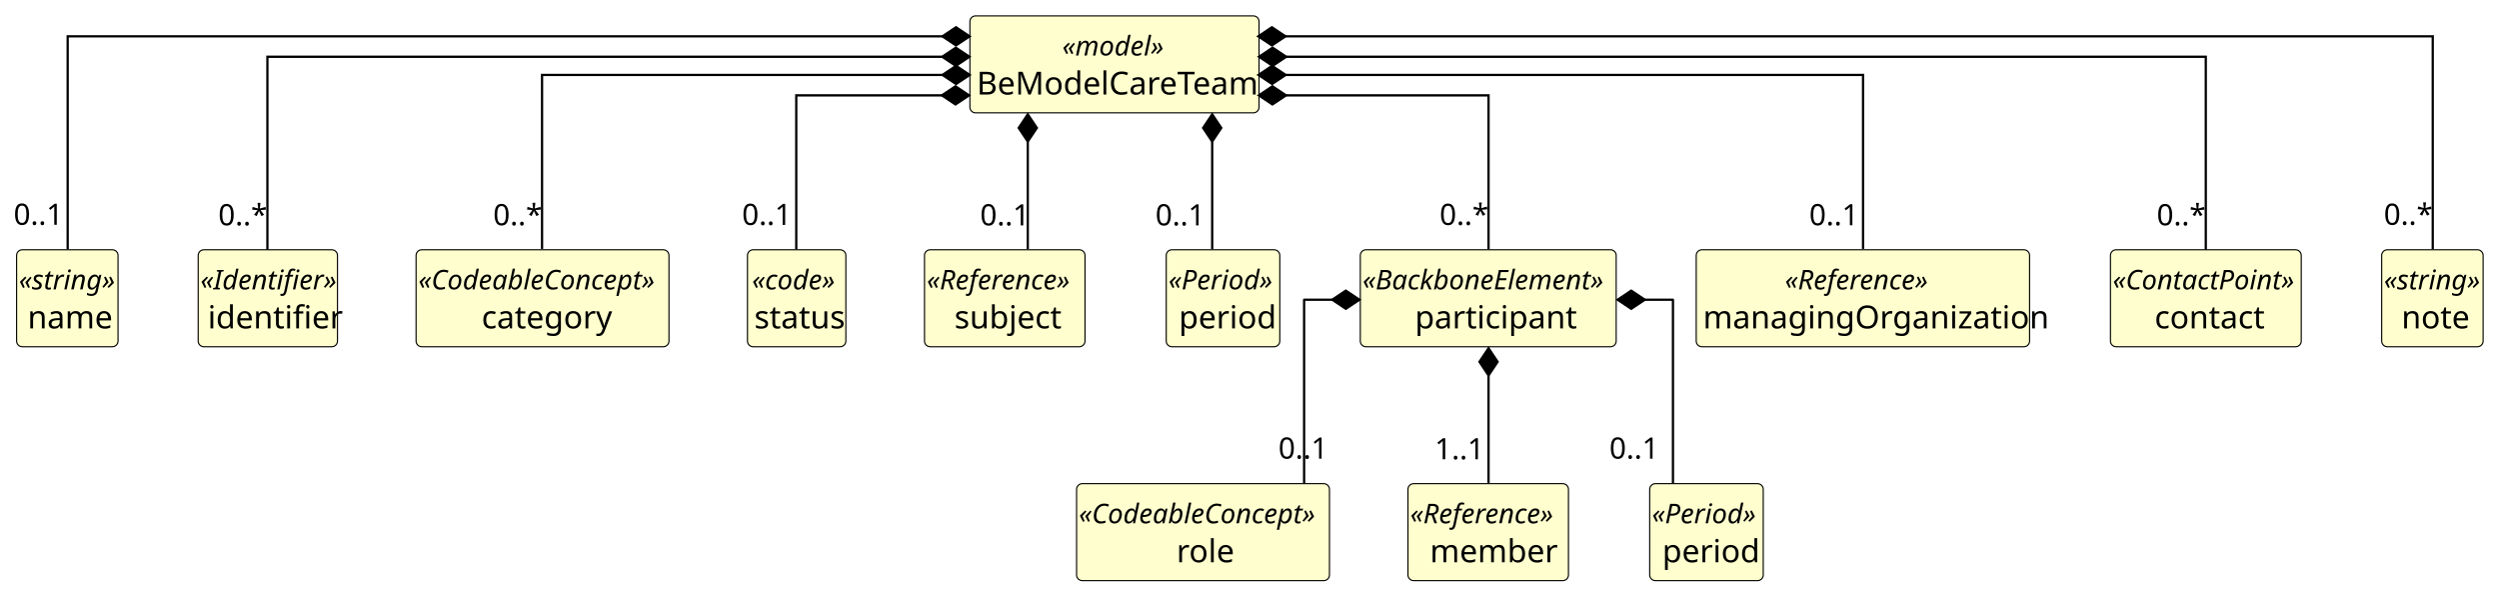
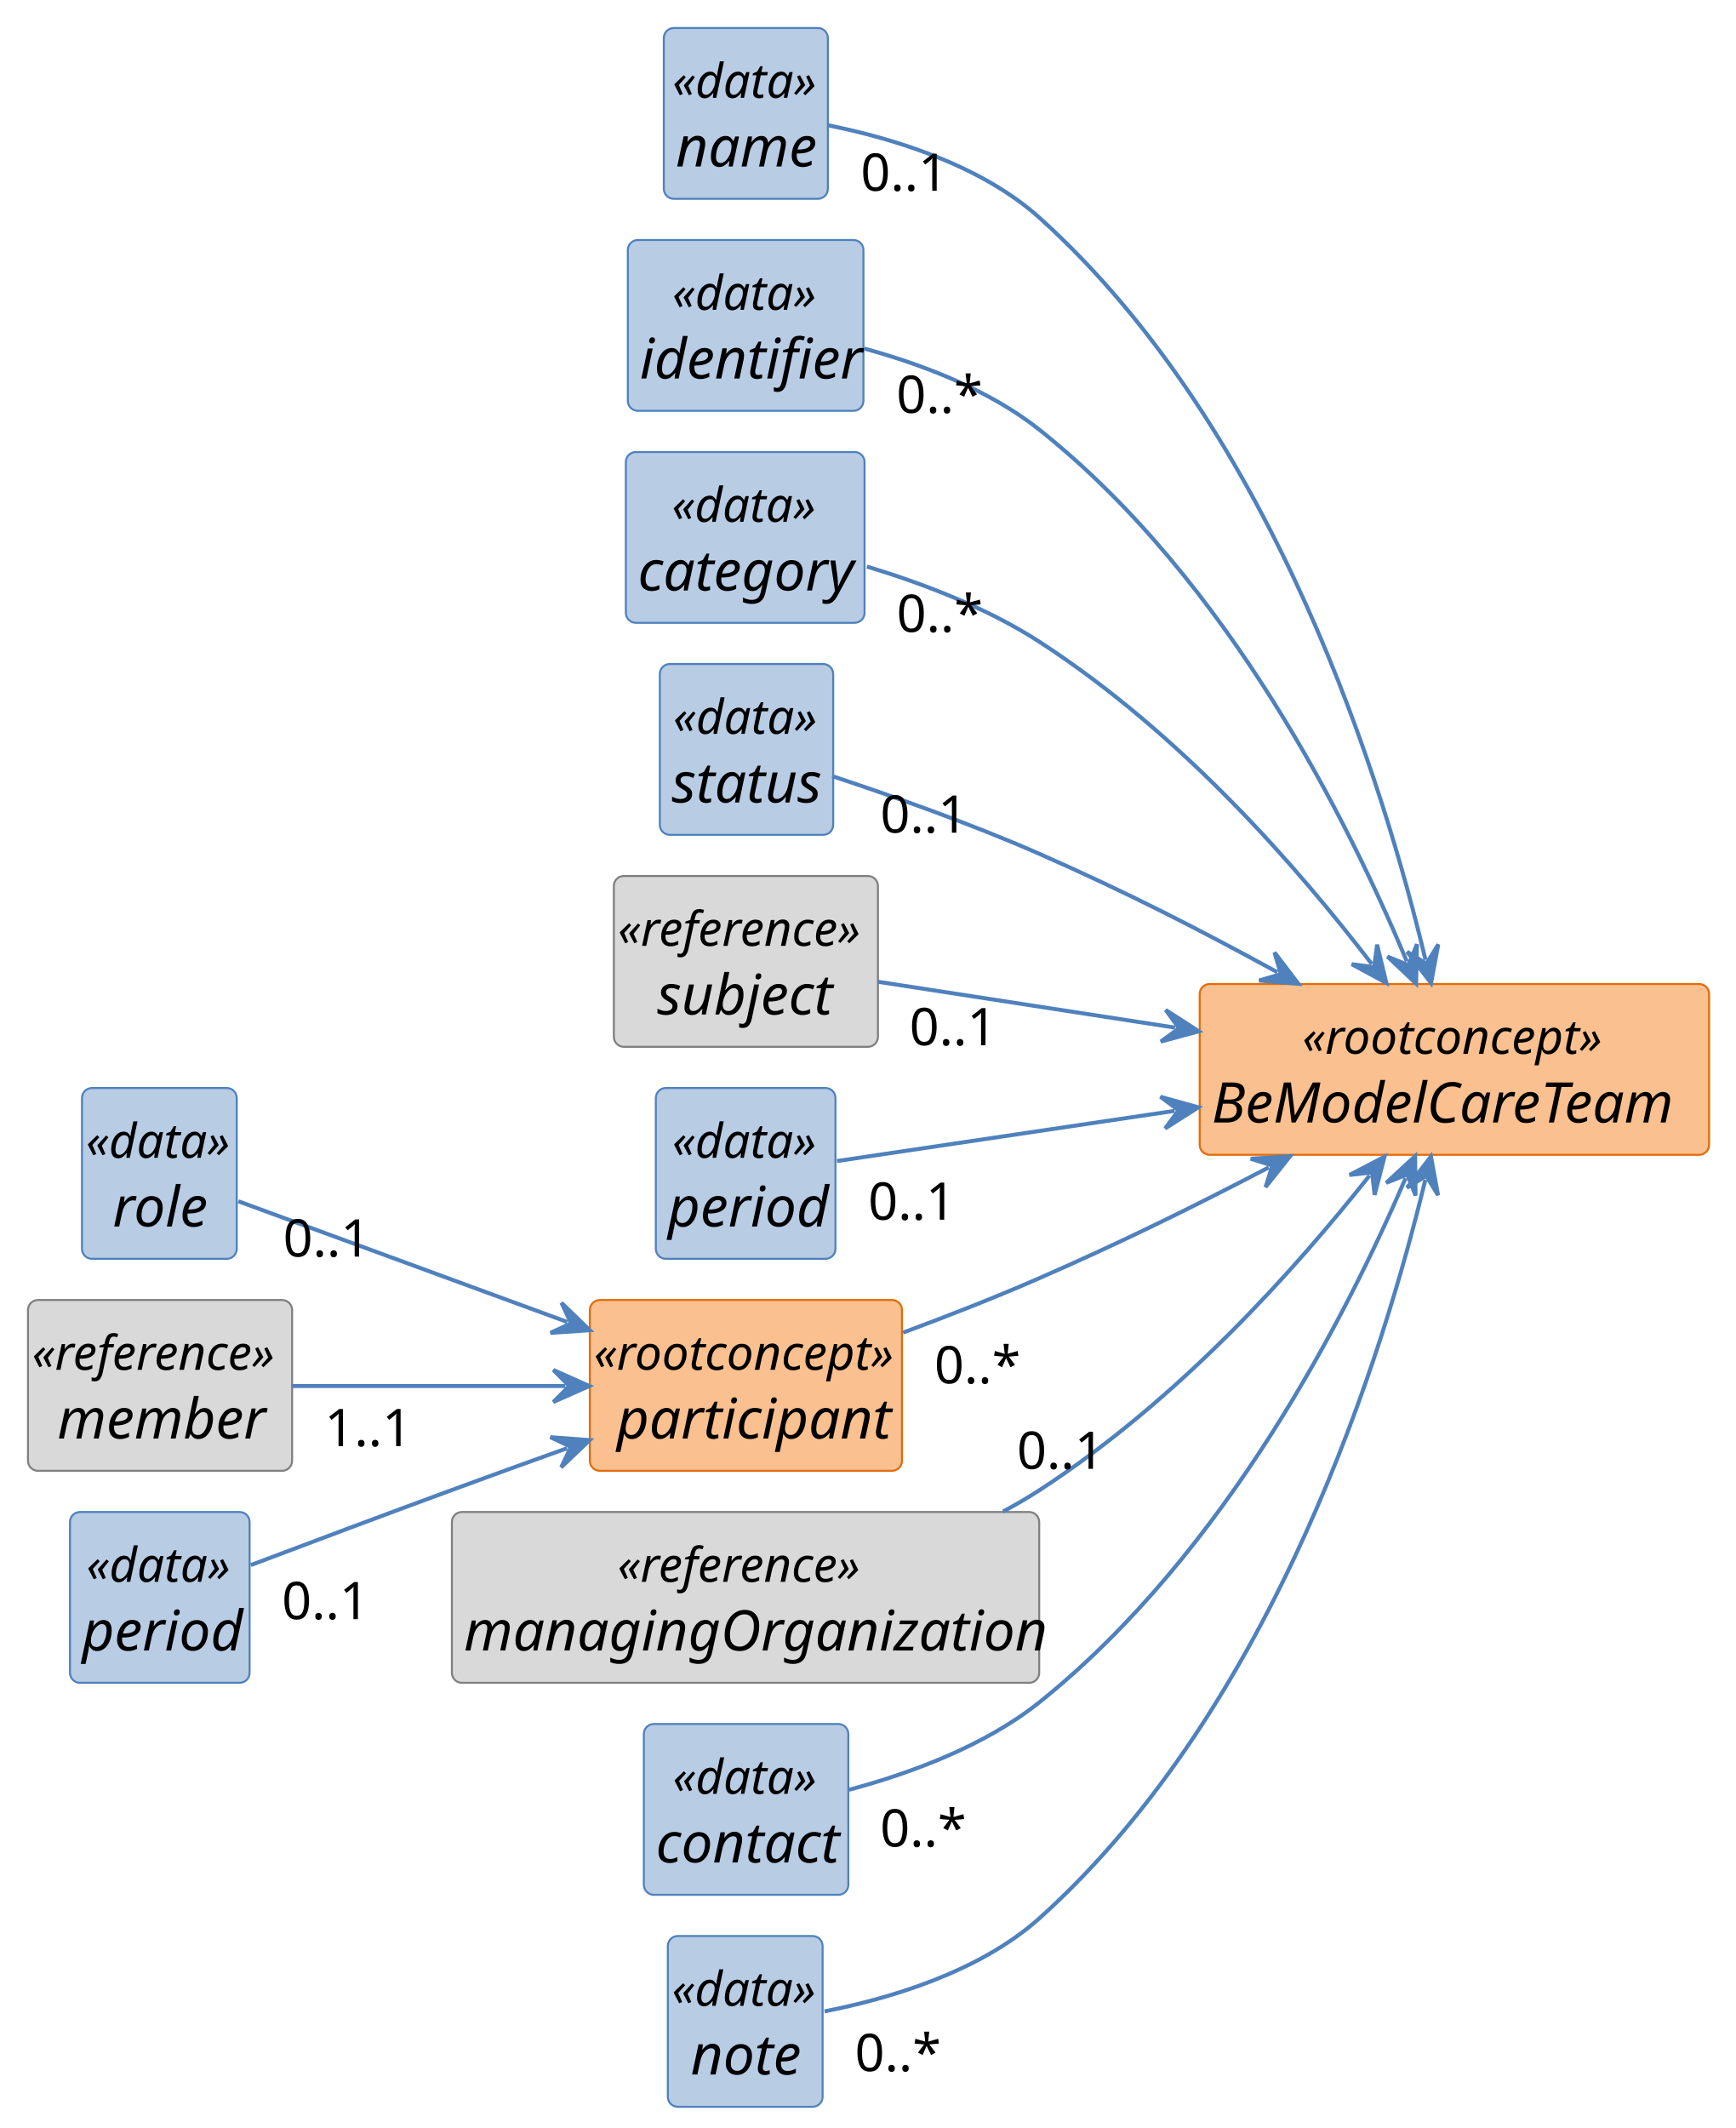
- <svg xmlns="http://www.w3.org/2000/svg" contentStyleType="text/css" data-diagram-type="CLASS" height="261px" preserveAspectRatio="none" style="width:1101px;height:261px;background:#FFFFFF;" version="1.1" viewBox="0 0 1101 261" width="1101px" zoomAndPan="magnify">
+ <svg xmlns="http://www.w3.org/2000/svg" contentStyleType="text/css" data-diagram-type="CLASS" height="532px" preserveAspectRatio="none" style="width:434px;height:532px;background:#FFFFFF;" version="1.1" viewBox="0 0 434 532" width="434px" zoomAndPan="magnify">
  <defs />
  <g>
-     <g class="entity" data-entity="BeModelCareTeam" data-source-line="14" data-uid="ent0002" id="entity_BeModelCareTeam">
-       <rect fill="#FEFECE" height="42.703" rx="2.5" ry="2.5" style="stroke:#000000;stroke-width:0.5;" width="127.386" x="427.314" y="7" />
-       <text fill="#000000" font-family="sans-serif" font-size="12" font-style="italic" lengthAdjust="spacing" textLength="46.031" x="467.991" y="24.457">«model»</text>
-       <text fill="#000000" font-family="sans-serif" font-size="14" lengthAdjust="spacing" textLength="121.386" x="430.314" y="41.627">BeModelCareTeam</text>
+     <g class="entity" data-entity="BeModelCareTeam" data-source-line="21" data-uid="ent0002" id="entity_BeModelCareTeam">
+       <rect fill="#FAC08F" height="42.703" rx="2.5" ry="2.5" style="stroke:#E36C0A;stroke-width:0.5;" width="127.386" x="300" y="246" />
+       <text fill="#000000" font-family="sans-serif" font-size="12" font-style="italic" lengthAdjust="spacing" textLength="76.055" x="325.666" y="263.457">«rootconcept»</text>
+       <text fill="#000000" font-family="sans-serif" font-size="14" font-style="italic" lengthAdjust="spacing" textLength="121.386" x="303" y="280.627">BeModelCareTeam</text>
    </g>
-     <g class="entity" data-entity="BeModelCareTeam_name" data-source-line="17" data-uid="ent0003" id="entity_BeModelCareTeam_name">
-       <rect fill="#FEFECE" height="42.703" rx="2.5" ry="2.5" style="stroke:#000000;stroke-width:0.5;" width="44.691" x="7.314" y="110" />
-       <text fill="#000000" font-family="sans-serif" font-size="12" font-style="italic" lengthAdjust="spacing" textLength="42.691" x="8.314" y="127.457">«string»</text>
-       <text fill="#000000" font-family="sans-serif" font-size="14" lengthAdjust="spacing" textLength="35.02" x="12.149" y="144.627">name</text>
+     <g class="entity" data-entity="BeModelCareTeam_name" data-source-line="24" data-uid="ent0003" id="entity_BeModelCareTeam_name">
+       <rect fill="#B8CCE4" height="42.703" rx="2.5" ry="2.5" style="stroke:#4F81BD;stroke-width:0.5;" width="41.02" x="166" y="7" />
+       <text fill="#000000" font-family="sans-serif" font-size="12" font-style="italic" lengthAdjust="spacing" textLength="36.703" x="168.159" y="24.457">«data»</text>
+       <text fill="#000000" font-family="sans-serif" font-size="14" font-style="italic" lengthAdjust="spacing" textLength="35.02" x="169" y="41.627">name</text>
    </g>
-     <g class="entity" data-entity="BeModelCareTeam_identifier" data-source-line="20" data-uid="ent0004" id="entity_BeModelCareTeam_identifier">
-       <rect fill="#FEFECE" height="42.703" rx="2.5" ry="2.5" style="stroke:#000000;stroke-width:0.5;" width="61.373" x="87.314" y="110" />
-       <text fill="#000000" font-family="sans-serif" font-size="12" font-style="italic" lengthAdjust="spacing" textLength="59.373" x="88.314" y="127.457">«Identifier»</text>
-       <text fill="#000000" font-family="sans-serif" font-size="14" lengthAdjust="spacing" textLength="52.917" x="91.542" y="144.627">identifier</text>
+     <g class="entity" data-entity="BeModelCareTeam_identifier" data-source-line="27" data-uid="ent0004" id="entity_BeModelCareTeam_identifier">
+       <rect fill="#B8CCE4" height="42.703" rx="2.5" ry="2.5" style="stroke:#4F81BD;stroke-width:0.5;" width="58.917" x="157" y="60" />
+       <text fill="#000000" font-family="sans-serif" font-size="12" font-style="italic" lengthAdjust="spacing" textLength="36.703" x="168.107" y="77.457">«data»</text>
+       <text fill="#000000" font-family="sans-serif" font-size="14" font-style="italic" lengthAdjust="spacing" textLength="52.917" x="160" y="94.627">identifier</text>
    </g>
-     <g class="entity" data-entity="BeModelCareTeam_category" data-source-line="23" data-uid="ent0005" id="entity_BeModelCareTeam_category">
-       <rect fill="#FEFECE" height="42.703" rx="2.5" ry="2.5" style="stroke:#000000;stroke-width:0.5;" width="111.418" x="183.314" y="110" />
-       <text fill="#000000" font-family="sans-serif" font-size="12" font-style="italic" lengthAdjust="spacing" textLength="109.418" x="184.314" y="127.457">«CodeableConcept»</text>
-       <text fill="#000000" font-family="sans-serif" font-size="14" lengthAdjust="spacing" textLength="53.696" x="212.174" y="144.627">category</text>
+     <g class="entity" data-entity="BeModelCareTeam_category" data-source-line="30" data-uid="ent0005" id="entity_BeModelCareTeam_category">
+       <rect fill="#B8CCE4" height="42.703" rx="2.5" ry="2.5" style="stroke:#4F81BD;stroke-width:0.5;" width="59.696" x="156.5" y="113" />
+       <text fill="#000000" font-family="sans-serif" font-size="12" font-style="italic" lengthAdjust="spacing" textLength="36.703" x="167.997" y="130.457">«data»</text>
+       <text fill="#000000" font-family="sans-serif" font-size="14" font-style="italic" lengthAdjust="spacing" textLength="53.696" x="159.5" y="147.627">category</text>
    </g>
-     <g class="entity" data-entity="BeModelCareTeam_status" data-source-line="26" data-uid="ent0006" id="entity_BeModelCareTeam_status">
-       <rect fill="#FEFECE" height="42.703" rx="2.5" ry="2.5" style="stroke:#000000;stroke-width:0.5;" width="43.352" x="329.314" y="110" />
-       <text fill="#000000" font-family="sans-serif" font-size="12" font-style="italic" lengthAdjust="spacing" textLength="39.369" x="331.305" y="127.457">«code»</text>
-       <text fill="#000000" font-family="sans-serif" font-size="14" lengthAdjust="spacing" textLength="37.352" x="332.314" y="144.627">status</text>
+     <g class="entity" data-entity="BeModelCareTeam_status" data-source-line="33" data-uid="ent0006" id="entity_BeModelCareTeam_status">
+       <rect fill="#B8CCE4" height="42.703" rx="2.5" ry="2.5" style="stroke:#4F81BD;stroke-width:0.5;" width="43.352" x="165" y="166" />
+       <text fill="#000000" font-family="sans-serif" font-size="12" font-style="italic" lengthAdjust="spacing" textLength="36.703" x="168.324" y="183.457">«data»</text>
+       <text fill="#000000" font-family="sans-serif" font-size="14" font-style="italic" lengthAdjust="spacing" textLength="37.352" x="168" y="200.627">status</text>
    </g>
-     <g class="entity" data-entity="BeModelCareTeam_subject" data-source-line="29" data-uid="ent0007" id="entity_BeModelCareTeam_subject">
-       <rect fill="#FEFECE" height="42.703" rx="2.5" ry="2.5" style="stroke:#000000;stroke-width:0.5;" width="70.713" x="407.314" y="110" />
-       <text fill="#000000" font-family="sans-serif" font-size="12" font-style="italic" lengthAdjust="spacing" textLength="68.713" x="408.314" y="127.457">«Reference»</text>
-       <text fill="#000000" font-family="sans-serif" font-size="14" lengthAdjust="spacing" textLength="44.358" x="420.491" y="144.627">subject</text>
+     <g class="entity" data-entity="BeModelCareTeam_subject" data-source-line="36" data-uid="ent0007" id="entity_BeModelCareTeam_subject">
+       <rect fill="#D9D9D9" height="42.703" rx="2.5" ry="2.5" style="stroke:#808080;stroke-width:0.5;" width="66.043" x="153.5" y="219" />
+       <text fill="#000000" font-family="sans-serif" font-size="12" font-style="italic" lengthAdjust="spacing" textLength="64.043" x="154.5" y="236.457">«reference»</text>
+       <text fill="#000000" font-family="sans-serif" font-size="14" font-style="italic" lengthAdjust="spacing" textLength="44.358" x="164.342" y="253.627">subject</text>
    </g>
-     <g class="entity" data-entity="BeModelCareTeam_period" data-source-line="32" data-uid="ent0008" id="entity_BeModelCareTeam_period">
-       <rect fill="#FEFECE" height="42.703" rx="2.5" ry="2.5" style="stroke:#000000;stroke-width:0.5;" width="50.035" x="513.814" y="110" />
-       <text fill="#000000" font-family="sans-serif" font-size="12" font-style="italic" lengthAdjust="spacing" textLength="48.035" x="514.814" y="127.457">«Period»</text>
-       <text fill="#000000" font-family="sans-serif" font-size="14" lengthAdjust="spacing" textLength="38.917" x="519.373" y="144.627">period</text>
+     <g class="entity" data-entity="BeModelCareTeam_period" data-source-line="39" data-uid="ent0008" id="entity_BeModelCareTeam_period">
+       <rect fill="#B8CCE4" height="42.703" rx="2.5" ry="2.5" style="stroke:#4F81BD;stroke-width:0.5;" width="44.917" x="164" y="272" />
+       <text fill="#000000" font-family="sans-serif" font-size="12" font-style="italic" lengthAdjust="spacing" textLength="36.703" x="168.107" y="289.457">«data»</text>
+       <text fill="#000000" font-family="sans-serif" font-size="14" font-style="italic" lengthAdjust="spacing" textLength="38.917" x="167" y="306.627">period</text>
    </g>
-     <g class="entity" data-entity="BeModelCareTeam_participant" data-source-line="35" data-uid="ent0009" id="entity_BeModelCareTeam_participant">
-       <rect fill="#FEFECE" height="42.703" rx="2.5" ry="2.5" style="stroke:#000000;stroke-width:0.5;" width="112.742" x="599.314" y="110" />
-       <text fill="#000000" font-family="sans-serif" font-size="12" font-style="italic" lengthAdjust="spacing" textLength="110.742" x="600.314" y="127.457">«BackboneElement»</text>
-       <text fill="#000000" font-family="sans-serif" font-size="14" lengthAdjust="spacing" textLength="64.593" x="623.388" y="144.627">participant</text>
+     <g class="entity" data-entity="BeModelCareTeam_participant" data-source-line="42" data-uid="ent0009" id="entity_BeModelCareTeam_participant">
+       <rect fill="#FAC08F" height="42.703" rx="2.5" ry="2.5" style="stroke:#E36C0A;stroke-width:0.5;" width="78.055" x="147.5" y="325" />
+       <text fill="#000000" font-family="sans-serif" font-size="12" font-style="italic" lengthAdjust="spacing" textLength="76.055" x="148.5" y="342.457">«rootconcept»</text>
+       <text fill="#000000" font-family="sans-serif" font-size="14" font-style="italic" lengthAdjust="spacing" textLength="64.593" x="154.231" y="359.627">participant</text>
    </g>
-     <g class="entity" data-entity="BeModelCareTeam_participant_role" data-source-line="38" data-uid="ent0010" id="entity_BeModelCareTeam_participant_role">
-       <rect fill="#FEFECE" height="42.703" rx="2.5" ry="2.5" style="stroke:#000000;stroke-width:0.5;" width="111.418" x="474.314" y="213" />
-       <text fill="#000000" font-family="sans-serif" font-size="12" font-style="italic" lengthAdjust="spacing" textLength="109.418" x="475.314" y="230.457">«CodeableConcept»</text>
-       <text fill="#000000" font-family="sans-serif" font-size="14" lengthAdjust="spacing" textLength="23.345" x="518.35" y="247.627">role</text>
+     <g class="entity" data-entity="BeModelCareTeam_participant_role" data-source-line="45" data-uid="ent0010" id="entity_BeModelCareTeam_participant_role">
+       <rect fill="#B8CCE4" height="42.703" rx="2.5" ry="2.5" style="stroke:#4F81BD;stroke-width:0.5;" width="38.703" x="20.5" y="272" />
+       <text fill="#000000" font-family="sans-serif" font-size="12" font-style="italic" lengthAdjust="spacing" textLength="36.703" x="21.5" y="289.457">«data»</text>
+       <text fill="#000000" font-family="sans-serif" font-size="14" font-style="italic" lengthAdjust="spacing" textLength="23.345" x="28.179" y="306.627">role</text>
    </g>
-     <g class="entity" data-entity="BeModelCareTeam_participant_member" data-source-line="41" data-uid="ent0011" id="entity_BeModelCareTeam_participant_member">
-       <rect fill="#FEFECE" height="42.703" rx="2.5" ry="2.5" style="stroke:#000000;stroke-width:0.5;" width="70.713" x="620.314" y="213" />
-       <text fill="#000000" font-family="sans-serif" font-size="12" font-style="italic" lengthAdjust="spacing" textLength="68.713" x="621.314" y="230.457">«Reference»</text>
-       <text fill="#000000" font-family="sans-serif" font-size="14" lengthAdjust="spacing" textLength="51.345" x="629.998" y="247.627">member</text>
+     <g class="entity" data-entity="BeModelCareTeam_participant_member" data-source-line="48" data-uid="ent0011" id="entity_BeModelCareTeam_participant_member">
+       <rect fill="#D9D9D9" height="42.703" rx="2.5" ry="2.5" style="stroke:#808080;stroke-width:0.5;" width="66.043" x="7" y="325" />
+       <text fill="#000000" font-family="sans-serif" font-size="12" font-style="italic" lengthAdjust="spacing" textLength="64.043" x="8" y="342.457">«reference»</text>
+       <text fill="#000000" font-family="sans-serif" font-size="14" font-style="italic" lengthAdjust="spacing" textLength="51.345" x="14.349" y="359.627">member</text>
    </g>
-     <g class="entity" data-entity="BeModelCareTeam_participant_period" data-source-line="44" data-uid="ent0012" id="entity_BeModelCareTeam_participant_period">
-       <rect fill="#FEFECE" height="42.703" rx="2.5" ry="2.5" style="stroke:#000000;stroke-width:0.5;" width="50.035" x="726.814" y="213" />
-       <text fill="#000000" font-family="sans-serif" font-size="12" font-style="italic" lengthAdjust="spacing" textLength="48.035" x="727.814" y="230.457">«Period»</text>
-       <text fill="#000000" font-family="sans-serif" font-size="14" lengthAdjust="spacing" textLength="38.917" x="732.373" y="247.627">period</text>
+     <g class="entity" data-entity="BeModelCareTeam_participant_period" data-source-line="51" data-uid="ent0012" id="entity_BeModelCareTeam_participant_period">
+       <rect fill="#B8CCE4" height="42.703" rx="2.5" ry="2.5" style="stroke:#4F81BD;stroke-width:0.5;" width="44.917" x="17.5" y="378" />
+       <text fill="#000000" font-family="sans-serif" font-size="12" font-style="italic" lengthAdjust="spacing" textLength="36.703" x="21.607" y="395.457">«data»</text>
+       <text fill="#000000" font-family="sans-serif" font-size="14" font-style="italic" lengthAdjust="spacing" textLength="38.917" x="20.5" y="412.627">period</text>
    </g>
-     <g class="entity" data-entity="BeModelCareTeam_managingOrganization" data-source-line="47" data-uid="ent0013" id="entity_BeModelCareTeam_managingOrganization">
-       <rect fill="#FEFECE" height="42.703" rx="2.5" ry="2.5" style="stroke:#000000;stroke-width:0.5;" width="146.868" x="747.314" y="110" />
-       <text fill="#000000" font-family="sans-serif" font-size="12" font-style="italic" lengthAdjust="spacing" textLength="68.713" x="786.391" y="127.457">«Reference»</text>
-       <text fill="#000000" font-family="sans-serif" font-size="14" lengthAdjust="spacing" textLength="140.868" x="750.314" y="144.627">managingOrganization</text>
+     <g class="entity" data-entity="BeModelCareTeam_managingOrganization" data-source-line="54" data-uid="ent0013" id="entity_BeModelCareTeam_managingOrganization">
+       <rect fill="#D9D9D9" height="42.703" rx="2.5" ry="2.5" style="stroke:#808080;stroke-width:0.5;" width="146.868" x="113" y="378" />
+       <text fill="#000000" font-family="sans-serif" font-size="12" font-style="italic" lengthAdjust="spacing" textLength="64.043" x="154.413" y="395.457">«reference»</text>
+       <text fill="#000000" font-family="sans-serif" font-size="14" font-style="italic" lengthAdjust="spacing" textLength="140.868" x="116" y="412.627">managingOrganization</text>
    </g>
-     <g class="entity" data-entity="BeModelCareTeam_contact" data-source-line="50" data-uid="ent0014" id="entity_BeModelCareTeam_contact">
-       <rect fill="#FEFECE" height="42.703" rx="2.5" ry="2.5" style="stroke:#000000;stroke-width:0.5;" width="84.055" x="929.814" y="110" />
-       <text fill="#000000" font-family="sans-serif" font-size="12" font-style="italic" lengthAdjust="spacing" textLength="82.055" x="930.814" y="127.457">«ContactPoint»</text>
-       <text fill="#000000" font-family="sans-serif" font-size="14" lengthAdjust="spacing" textLength="45.138" x="949.272" y="144.627">contact</text>
+     <g class="entity" data-entity="BeModelCareTeam_contact" data-source-line="57" data-uid="ent0014" id="entity_BeModelCareTeam_contact">
+       <rect fill="#B8CCE4" height="42.703" rx="2.5" ry="2.5" style="stroke:#4F81BD;stroke-width:0.5;" width="51.138" x="161" y="431" />
+       <text fill="#000000" font-family="sans-serif" font-size="12" font-style="italic" lengthAdjust="spacing" textLength="36.703" x="168.217" y="448.457">«data»</text>
+       <text fill="#000000" font-family="sans-serif" font-size="14" font-style="italic" lengthAdjust="spacing" textLength="45.138" x="164" y="465.627">contact</text>
    </g>
-     <g class="entity" data-entity="BeModelCareTeam_note" data-source-line="53" data-uid="ent0015" id="entity_BeModelCareTeam_note">
-       <rect fill="#FEFECE" height="42.703" rx="2.5" ry="2.5" style="stroke:#000000;stroke-width:0.5;" width="44.691" x="1049.314" y="110" />
-       <text fill="#000000" font-family="sans-serif" font-size="12" font-style="italic" lengthAdjust="spacing" textLength="42.691" x="1050.314" y="127.457">«string»</text>
-       <text fill="#000000" font-family="sans-serif" font-size="14" lengthAdjust="spacing" textLength="27.248" x="1058.035" y="144.627">note</text>
+     <g class="entity" data-entity="BeModelCareTeam_note" data-source-line="60" data-uid="ent0015" id="entity_BeModelCareTeam_note">
+       <rect fill="#B8CCE4" height="42.703" rx="2.5" ry="2.5" style="stroke:#4F81BD;stroke-width:0.5;" width="38.703" x="167" y="484" />
+       <text fill="#000000" font-family="sans-serif" font-size="12" font-style="italic" lengthAdjust="spacing" textLength="36.703" x="168" y="501.457">«data»</text>
+       <text fill="#000000" font-family="sans-serif" font-size="14" font-style="italic" lengthAdjust="spacing" textLength="27.248" x="172.727" y="518.627">note</text>
    </g>
-     <g class="link" data-entity-1="BeModelCareTeam" data-entity-2="BeModelCareTeam_name" data-source-line="56" data-uid="lnk16" id="link_BeModelCareTeam_BeModelCareTeam_name">
-       <path codeLine="56" d="M415.194,16 C288.734,16 29.814,16 29.814,16 C29.814,16 29.814,76.32 29.814,109.78" fill="none" id="BeModelCareTeam-backto-BeModelCareTeam_name" style="stroke:#000000;stroke-width:1;" />
-       <polygon fill="#000000" points="427.194,16,421.194,12,415.194,16,421.194,20,427.194,16" style="stroke:#000000;stroke-width:1;" />
-       <text fill="#000000" font-family="sans-serif" font-size="13" lengthAdjust="spacing" textLength="21.684" x="6" y="99.008">0..1</text>
+     <g class="link" data-entity-1="BeModelCareTeam_name" data-entity-2="BeModelCareTeam" data-source-line="63" data-uid="lnk16" id="link_BeModelCareTeam_name_BeModelCareTeam">
+       <path codeLine="63" d="M207.15,31.34 C223.07,34.54 245.2,41.16 260,54.5 C319.3,107.93 346.265,197.285 356.465,239.945" fill="none" id="BeModelCareTeam_name-to-BeModelCareTeam" style="stroke:#4F81BD;stroke-width:1;" />
+       <polygon fill="#4F81BD" points="357.86,245.78,359.657,236.096,356.697,240.917,351.877,237.957,357.86,245.78" style="stroke:#4F81BD;stroke-width:1;" />
+       <text fill="#000000" font-family="sans-serif" font-size="13" lengthAdjust="spacing" textLength="21.684" x="215.217" y="47.696">0..1</text>
    </g>
-     <g class="link" data-entity-1="BeModelCareTeam" data-entity-2="BeModelCareTeam_identifier" data-source-line="57" data-uid="lnk17" id="link_BeModelCareTeam_BeModelCareTeam_identifier">
-       <path codeLine="57" d="M415.114,25 C308.584,25 117.814,25 117.814,25 C117.814,25 117.814,78.83 117.814,109.95" fill="none" id="BeModelCareTeam-backto-BeModelCareTeam_identifier" style="stroke:#000000;stroke-width:1;" />
-       <polygon fill="#000000" points="427.114,25,421.114,21,415.114,25,421.114,29,427.114,25" style="stroke:#000000;stroke-width:1;" />
-       <text fill="#000000" font-family="sans-serif" font-size="13" lengthAdjust="spacing" textLength="19.513" x="96.161" y="99.225">0..*</text>
+     <g class="link" data-entity-1="BeModelCareTeam_identifier" data-entity-2="BeModelCareTeam" data-source-line="64" data-uid="lnk17" id="link_BeModelCareTeam_identifier_BeModelCareTeam">
+       <path codeLine="64" d="M216.16,87.15 C230.46,91.06 247.34,97.42 260,107.5 C307.61,145.42 337.512,206.256 351.802,240.366" fill="none" id="BeModelCareTeam_identifier-to-BeModelCareTeam" style="stroke:#4F81BD;stroke-width:1;" />
+       <polygon fill="#4F81BD" points="354.12,245.9,354.332,236.053,352.188,241.288,346.953,239.145,354.12,245.9" style="stroke:#4F81BD;stroke-width:1;" />
+       <text fill="#000000" font-family="sans-serif" font-size="13" lengthAdjust="spacing" textLength="19.513" x="224.15" y="103.226">0..*</text>
    </g>
-     <g class="link" data-entity-1="BeModelCareTeam" data-entity-2="BeModelCareTeam_category" data-source-line="58" data-uid="lnk18" id="link_BeModelCareTeam_BeModelCareTeam_category">
-       <path codeLine="58" d="M415.224,33 C340.574,33 238.814,33 238.814,33 C238.814,33 238.814,80.62 238.814,109.64" fill="none" id="BeModelCareTeam-backto-BeModelCareTeam_category" style="stroke:#000000;stroke-width:1;" />
-       <polygon fill="#000000" points="427.224,33,421.224,29,415.224,33,421.224,37,427.224,33" style="stroke:#000000;stroke-width:1;" />
-       <text fill="#000000" font-family="sans-serif" font-size="13" lengthAdjust="spacing" textLength="19.513" x="217.273" y="99.197">0..*</text>
+     <g class="link" data-entity-1="BeModelCareTeam_category" data-entity-2="BeModelCareTeam" data-source-line="65" data-uid="lnk18" id="link_BeModelCareTeam_category_BeModelCareTeam">
+       <path codeLine="65" d="M216.8,141.64 C230.6,145.82 246.88,151.98 260,160.5 C295.82,183.74 324.632,217.074 343.022,240.984" fill="none" id="BeModelCareTeam_category-to-BeModelCareTeam" style="stroke:#4F81BD;stroke-width:1;" />
+       <polygon fill="#4F81BD" points="346.68,245.74,344.364,236.167,343.632,241.777,338.022,241.045,346.68,245.74" style="stroke:#4F81BD;stroke-width:1;" />
+       <text fill="#000000" font-family="sans-serif" font-size="13" lengthAdjust="spacing" textLength="19.513" x="224.213" y="157.986">0..*</text>
    </g>
-     <g class="link" data-entity-1="BeModelCareTeam" data-entity-2="BeModelCareTeam_status" data-source-line="59" data-uid="lnk19" id="link_BeModelCareTeam_BeModelCareTeam_status">
-       <path codeLine="59" d="M414.964,42 C378.034,42 350.814,42 350.814,42 C350.814,42 350.814,83.35 350.814,109.83" fill="none" id="BeModelCareTeam-backto-BeModelCareTeam_status" style="stroke:#000000;stroke-width:1;" />
-       <polygon fill="#000000" points="426.964,42,420.964,38,414.964,42,420.964,46,426.964,42" style="stroke:#000000;stroke-width:1;" />
-       <text fill="#000000" font-family="sans-serif" font-size="13" lengthAdjust="spacing" textLength="21.684" x="326.907" y="99.072">0..1</text>
+     <g class="link" data-entity-1="BeModelCareTeam_status" data-entity-2="BeModelCareTeam" data-source-line="66" data-uid="lnk19" id="link_BeModelCareTeam_status_BeModelCareTeam">
+       <path codeLine="66" d="M208.11,194.03 C222.79,198.89 242.87,205.96 260,213.5 C281.91,223.14 300.338,232.608 319.418,243.058" fill="none" id="BeModelCareTeam_status-to-BeModelCareTeam" style="stroke:#4F81BD;stroke-width:1;" />
+       <polygon fill="#4F81BD" points="324.68,245.94,318.708,238.108,320.295,243.538,314.865,245.125,324.68,245.94" style="stroke:#4F81BD;stroke-width:1;" />
+       <text fill="#000000" font-family="sans-serif" font-size="13" lengthAdjust="spacing" textLength="21.684" x="220.133" y="208.166">0..1</text>
    </g>
-     <g class="link" data-entity-1="BeModelCareTeam" data-entity-2="BeModelCareTeam_subject" data-source-line="60" data-uid="lnk20" id="link_BeModelCareTeam_BeModelCareTeam_subject">
-       <path codeLine="60" d="M452.814,62.34 C452.814,79.82 452.814,92.22 452.814,109.69" fill="none" id="BeModelCareTeam-backto-BeModelCareTeam_subject" style="stroke:#000000;stroke-width:1;" />
-       <polygon fill="#000000" points="452.814,50.34,448.814,56.34,452.814,62.34,456.814,56.34,452.814,50.34" style="stroke:#000000;stroke-width:1;" />
-       <text fill="#000000" font-family="sans-serif" font-size="13" lengthAdjust="spacing" textLength="21.684" x="431.81" y="99.261">0..1</text>
+     <g class="link" data-entity-1="BeModelCareTeam_subject" data-entity-2="BeModelCareTeam" data-source-line="67" data-uid="lnk20" id="link_BeModelCareTeam_subject_BeModelCareTeam">
+       <path codeLine="67" d="M219.6,245.45 C242,248.91 266.69,252.715 293.85,256.905" fill="none" id="BeModelCareTeam_subject-to-BeModelCareTeam" style="stroke:#4F81BD;stroke-width:1;" />
+       <polygon fill="#4F81BD" points="299.78,257.82,291.495,252.495,294.839,257.058,290.275,260.401,299.78,257.82" style="stroke:#4F81BD;stroke-width:1;" />
+       <text fill="#000000" font-family="sans-serif" font-size="13" lengthAdjust="spacing" textLength="21.684" x="227.423" y="261.31">0..1</text>
    </g>
-     <g class="link" data-entity-1="BeModelCareTeam" data-entity-2="BeModelCareTeam_period" data-source-line="61" data-uid="lnk21" id="link_BeModelCareTeam_BeModelCareTeam_period">
-       <path codeLine="61" d="M534.064,62.34 C534.064,79.82 534.064,92.22 534.064,109.69" fill="none" id="BeModelCareTeam-backto-BeModelCareTeam_period" style="stroke:#000000;stroke-width:1;" />
-       <polygon fill="#000000" points="534.064,50.34,530.064,56.34,534.064,62.34,538.064,56.34,534.064,50.34" style="stroke:#000000;stroke-width:1;" />
-       <text fill="#000000" font-family="sans-serif" font-size="13" lengthAdjust="spacing" textLength="21.684" x="509.052" y="99.261">0..1</text>
+     <g class="link" data-entity-1="BeModelCareTeam_period" data-entity-2="BeModelCareTeam" data-source-line="68" data-uid="lnk21" id="link_BeModelCareTeam_period_BeModelCareTeam">
+       <path codeLine="68" d="M209.31,290.26 C231.85,286.91 262.155,282.413 293.735,277.713" fill="none" id="BeModelCareTeam_period-to-BeModelCareTeam" style="stroke:#4F81BD;stroke-width:1;" />
+       <polygon fill="#4F81BD" points="299.67,276.83,290.179,274.198,294.724,277.566,291.357,282.111,299.67,276.83" style="stroke:#4F81BD;stroke-width:1;" />
+       <text fill="#000000" font-family="sans-serif" font-size="13" lengthAdjust="spacing" textLength="21.684" x="217.102" y="304.931">0..1</text>
    </g>
-     <g class="link" data-entity-1="BeModelCareTeam" data-entity-2="BeModelCareTeam_participant" data-source-line="62" data-uid="lnk22" id="link_BeModelCareTeam_BeModelCareTeam_participant">
-       <path codeLine="62" d="M566.604,42 C613.034,42 655.814,42 655.814,42 C655.814,42 655.814,83.35 655.814,109.83" fill="none" id="BeModelCareTeam-backto-BeModelCareTeam_participant" style="stroke:#000000;stroke-width:1;" />
-       <polygon fill="#000000" points="554.604,42,560.604,46,566.604,42,560.604,38,554.604,42" style="stroke:#000000;stroke-width:1;" />
-       <text fill="#000000" font-family="sans-serif" font-size="13" lengthAdjust="spacing" textLength="19.513" x="634.25" y="99.072">0..*</text>
+     <g class="link" data-entity-1="BeModelCareTeam_participant" data-entity-2="BeModelCareTeam" data-source-line="69" data-uid="lnk22" id="link_BeModelCareTeam_participant_BeModelCareTeam">
+       <path codeLine="69" d="M225.83,333.15 C236.95,329.02 249.05,324.3 260,319.5 C281.02,310.29 298.521,301.636 317.281,291.846" fill="none" id="BeModelCareTeam_participant-to-BeModelCareTeam" style="stroke:#4F81BD;stroke-width:1;" />
+       <polygon fill="#4F81BD" points="322.6,289.07,312.771,289.688,318.167,291.383,316.472,296.78,322.6,289.07" style="stroke:#4F81BD;stroke-width:1;" />
+       <text fill="#000000" font-family="sans-serif" font-size="13" lengthAdjust="spacing" textLength="19.513" x="233.649" y="345.844">0..*</text>
    </g>
-     <g class="link" data-entity-1="BeModelCareTeam_participant" data-entity-2="BeModelCareTeam_participant_role" data-source-line="63" data-uid="lnk23" id="link_BeModelCareTeam_participant_BeModelCareTeam_participant_role">
-       <path codeLine="63" d="M586.944,132 C573.284,132 574.564,132 574.564,132 C574.564,132 574.564,182.67 574.564,212.76" fill="none" id="BeModelCareTeam_participant-backto-BeModelCareTeam_participant_role" style="stroke:#000000;stroke-width:1;" />
-       <polygon fill="#000000" points="598.944,132,592.944,128,586.944,132,592.944,136,598.944,132" style="stroke:#000000;stroke-width:1;" />
-       <text fill="#000000" font-family="sans-serif" font-size="13" lengthAdjust="spacing" textLength="21.684" x="563.234" y="201.982">0..1</text>
+     <g class="link" data-entity-1="BeModelCareTeam_participant_role" data-entity-2="BeModelCareTeam_participant" data-source-line="70" data-uid="lnk23" id="link_BeModelCareTeam_participant_role_BeModelCareTeam_participant">
+       <path codeLine="70" d="M59.6,300.32 C81.7,308.43 113.527,320.103 141.847,330.493" fill="none" id="BeModelCareTeam_participant_role-to-BeModelCareTeam_participant" style="stroke:#4F81BD;stroke-width:1;" />
+       <polygon fill="#4F81BD" points="147.48,332.56,140.408,325.705,142.786,330.838,137.653,333.215,147.48,332.56" style="stroke:#4F81BD;stroke-width:1;" />
+       <text fill="#000000" font-family="sans-serif" font-size="13" lengthAdjust="spacing" textLength="21.684" x="70.785" y="314.144">0..1</text>
    </g>
-     <g class="link" data-entity-1="BeModelCareTeam_participant" data-entity-2="BeModelCareTeam_participant_member" data-source-line="64" data-uid="lnk24" id="link_BeModelCareTeam_participant_BeModelCareTeam_participant_member">
-       <path codeLine="64" d="M655.814,165.34 C655.814,182.82 655.814,195.22 655.814,212.69" fill="none" id="BeModelCareTeam_participant-backto-BeModelCareTeam_participant_member" style="stroke:#000000;stroke-width:1;" />
-       <polygon fill="#000000" points="655.814,153.34,651.814,159.34,655.814,165.34,659.814,159.34,655.814,153.34" style="stroke:#000000;stroke-width:1;" />
-       <text fill="#000000" font-family="sans-serif" font-size="13" lengthAdjust="spacing" textLength="21.684" x="632.122" y="202.261">1..1</text>
+     <g class="link" data-entity-1="BeModelCareTeam_participant_member" data-entity-2="BeModelCareTeam_participant" data-source-line="71" data-uid="lnk24" id="link_BeModelCareTeam_participant_member_BeModelCareTeam_participant">
+       <path codeLine="71" d="M73.07,346.5 C95.02,346.5 118.23,346.5 141.37,346.5" fill="none" id="BeModelCareTeam_participant_member-to-BeModelCareTeam_participant" style="stroke:#4F81BD;stroke-width:1;" />
+       <polygon fill="#4F81BD" points="147.37,346.5,138.37,342.5,142.37,346.5,138.37,350.5,147.37,346.5" style="stroke:#4F81BD;stroke-width:1;" />
+       <text fill="#000000" font-family="sans-serif" font-size="13" lengthAdjust="spacing" textLength="21.684" x="81.162" y="361.53">1..1</text>
    </g>
-     <g class="link" data-entity-1="BeModelCareTeam_participant" data-entity-2="BeModelCareTeam_participant_period" data-source-line="65" data-uid="lnk25" id="link_BeModelCareTeam_participant_BeModelCareTeam_participant_period">
-       <path codeLine="65" d="M724.684,132 C738.344,132 737.064,132 737.064,132 C737.064,132 737.064,182.67 737.064,212.76" fill="none" id="BeModelCareTeam_participant-backto-BeModelCareTeam_participant_period" style="stroke:#000000;stroke-width:1;" />
-       <polygon fill="#000000" points="712.684,132,718.684,136,724.684,132,718.684,128,712.684,132" style="stroke:#000000;stroke-width:1;" />
-       <text fill="#000000" font-family="sans-serif" font-size="13" lengthAdjust="spacing" textLength="21.684" x="709.053" y="201.982">0..1</text>
+     <g class="link" data-entity-1="BeModelCareTeam_participant_period" data-entity-2="BeModelCareTeam_participant" data-source-line="72" data-uid="lnk25" id="link_BeModelCareTeam_participant_period_BeModelCareTeam_participant">
+       <path codeLine="72" d="M62.71,391.27 C76.98,385.88 96.08,378.71 113,372.5 C124.17,368.4 130.691,366.032 141.811,362.052" fill="none" id="BeModelCareTeam_participant_period-to-BeModelCareTeam_participant" style="stroke:#4F81BD;stroke-width:1;" />
+       <polygon fill="#4F81BD" points="147.46,360.03,137.638,359.297,142.752,361.715,140.334,366.829,147.46,360.03" style="stroke:#4F81BD;stroke-width:1;" />
+       <text fill="#000000" font-family="sans-serif" font-size="13" lengthAdjust="spacing" textLength="21.684" x="70.478" y="404.787">0..1</text>
    </g>
-     <g class="link" data-entity-1="BeModelCareTeam" data-entity-2="BeModelCareTeam_managingOrganization" data-source-line="66" data-uid="lnk26" id="link_BeModelCareTeam_BeModelCareTeam_managingOrganization">
-       <path codeLine="66" d="M566.444,33 C662.334,33 820.814,33 820.814,33 C820.814,33 820.814,80.62 820.814,109.64" fill="none" id="BeModelCareTeam-backto-BeModelCareTeam_managingOrganization" style="stroke:#000000;stroke-width:1;" />
-       <polygon fill="#000000" points="554.444,33,560.444,37,566.444,33,560.444,29,554.444,33" style="stroke:#000000;stroke-width:1;" />
-       <text fill="#000000" font-family="sans-serif" font-size="13" lengthAdjust="spacing" textLength="21.684" x="797.101" y="99.197">0..1</text>
+     <g class="link" data-entity-1="BeModelCareTeam_managingOrganization" data-entity-2="BeModelCareTeam" data-source-line="73" data-uid="lnk26" id="link_BeModelCareTeam_managingOrganization_BeModelCareTeam">
+       <path codeLine="73" d="M250.82,377.89 C253.99,376.2 257.07,374.4 260,372.5 C295.23,349.57 323.899,317.279 342.479,293.879" fill="none" id="BeModelCareTeam_managingOrganization-to-BeModelCareTeam" style="stroke:#4F81BD;stroke-width:1;" />
+       <polygon fill="#4F81BD" points="346.21,289.18,337.481,293.741,343.101,293.096,343.746,298.716,346.21,289.18" style="stroke:#4F81BD;stroke-width:1;" />
+       <text fill="#000000" font-family="sans-serif" font-size="13" lengthAdjust="spacing" textLength="21.684" x="254.301" y="367.214">0..1</text>
    </g>
-     <g class="link" data-entity-1="BeModelCareTeam" data-entity-2="BeModelCareTeam_contact" data-source-line="67" data-uid="lnk27" id="link_BeModelCareTeam_BeModelCareTeam_contact">
-       <path codeLine="67" d="M566.684,25 C697.524,25 971.814,25 971.814,25 C971.814,25 971.814,78.83 971.814,109.95" fill="none" id="BeModelCareTeam-backto-BeModelCareTeam_contact" style="stroke:#000000;stroke-width:1;" />
-       <polygon fill="#000000" points="554.684,25,560.684,29,566.684,25,560.684,21,554.684,25" style="stroke:#000000;stroke-width:1;" />
-       <text fill="#000000" font-family="sans-serif" font-size="13" lengthAdjust="spacing" textLength="19.513" x="950.206" y="99.225">0..*</text>
+     <g class="link" data-entity-1="BeModelCareTeam_contact" data-entity-2="BeModelCareTeam" data-source-line="74" data-uid="lnk27" id="link_BeModelCareTeam_contact_BeModelCareTeam">
+       <path codeLine="74" d="M212.32,447.44 C227.33,443.42 246.17,436.59 260,425.5 C306.94,387.86 336.975,328.22 351.495,294.54" fill="none" id="BeModelCareTeam_contact-to-BeModelCareTeam" style="stroke:#4F81BD;stroke-width:1;" />
+       <polygon fill="#4F81BD" points="353.87,289.03,346.634,295.711,351.89,293.622,353.98,298.878,353.87,289.03" style="stroke:#4F81BD;stroke-width:1;" />
+       <text fill="#000000" font-family="sans-serif" font-size="13" lengthAdjust="spacing" textLength="19.513" x="220.087" y="461.649">0..*</text>
    </g>
-     <g class="link" data-entity-1="BeModelCareTeam" data-entity-2="BeModelCareTeam_note" data-source-line="68" data-uid="lnk28" id="link_BeModelCareTeam_BeModelCareTeam_note">
-       <path codeLine="68" d="M566.374,16 C717.134,16 1071.814,16 1071.814,16 C1071.814,16 1071.814,76.32 1071.814,109.78" fill="none" id="BeModelCareTeam-backto-BeModelCareTeam_note" style="stroke:#000000;stroke-width:1;" />
-       <polygon fill="#000000" points="554.374,16,560.374,20,566.374,16,560.374,12,554.374,16" style="stroke:#000000;stroke-width:1;" />
-       <text fill="#000000" font-family="sans-serif" font-size="13" lengthAdjust="spacing" textLength="19.513" x="1050.257" y="99.008">0..*</text>
+     <g class="link" data-entity-1="BeModelCareTeam_note" data-entity-2="BeModelCareTeam" data-source-line="75" data-uid="lnk28" id="link_BeModelCareTeam_note_BeModelCareTeam">
+       <path codeLine="75" d="M206.19,502.84 C222.16,499.71 244.89,493.09 260,479.5 C319.13,426.33 346.172,337.413 356.422,294.952" fill="none" id="BeModelCareTeam_note-to-BeModelCareTeam" style="stroke:#4F81BD;stroke-width:1;" />
+       <polygon fill="#4F81BD" points="357.83,289.12,351.83,296.93,356.657,293.98,359.606,298.807,357.83,289.12" style="stroke:#4F81BD;stroke-width:1;" />
+       <text fill="#000000" font-family="sans-serif" font-size="13" lengthAdjust="spacing" textLength="19.513" x="213.774" y="517.787">0..*</text>
    </g>
  </g>
</svg>
